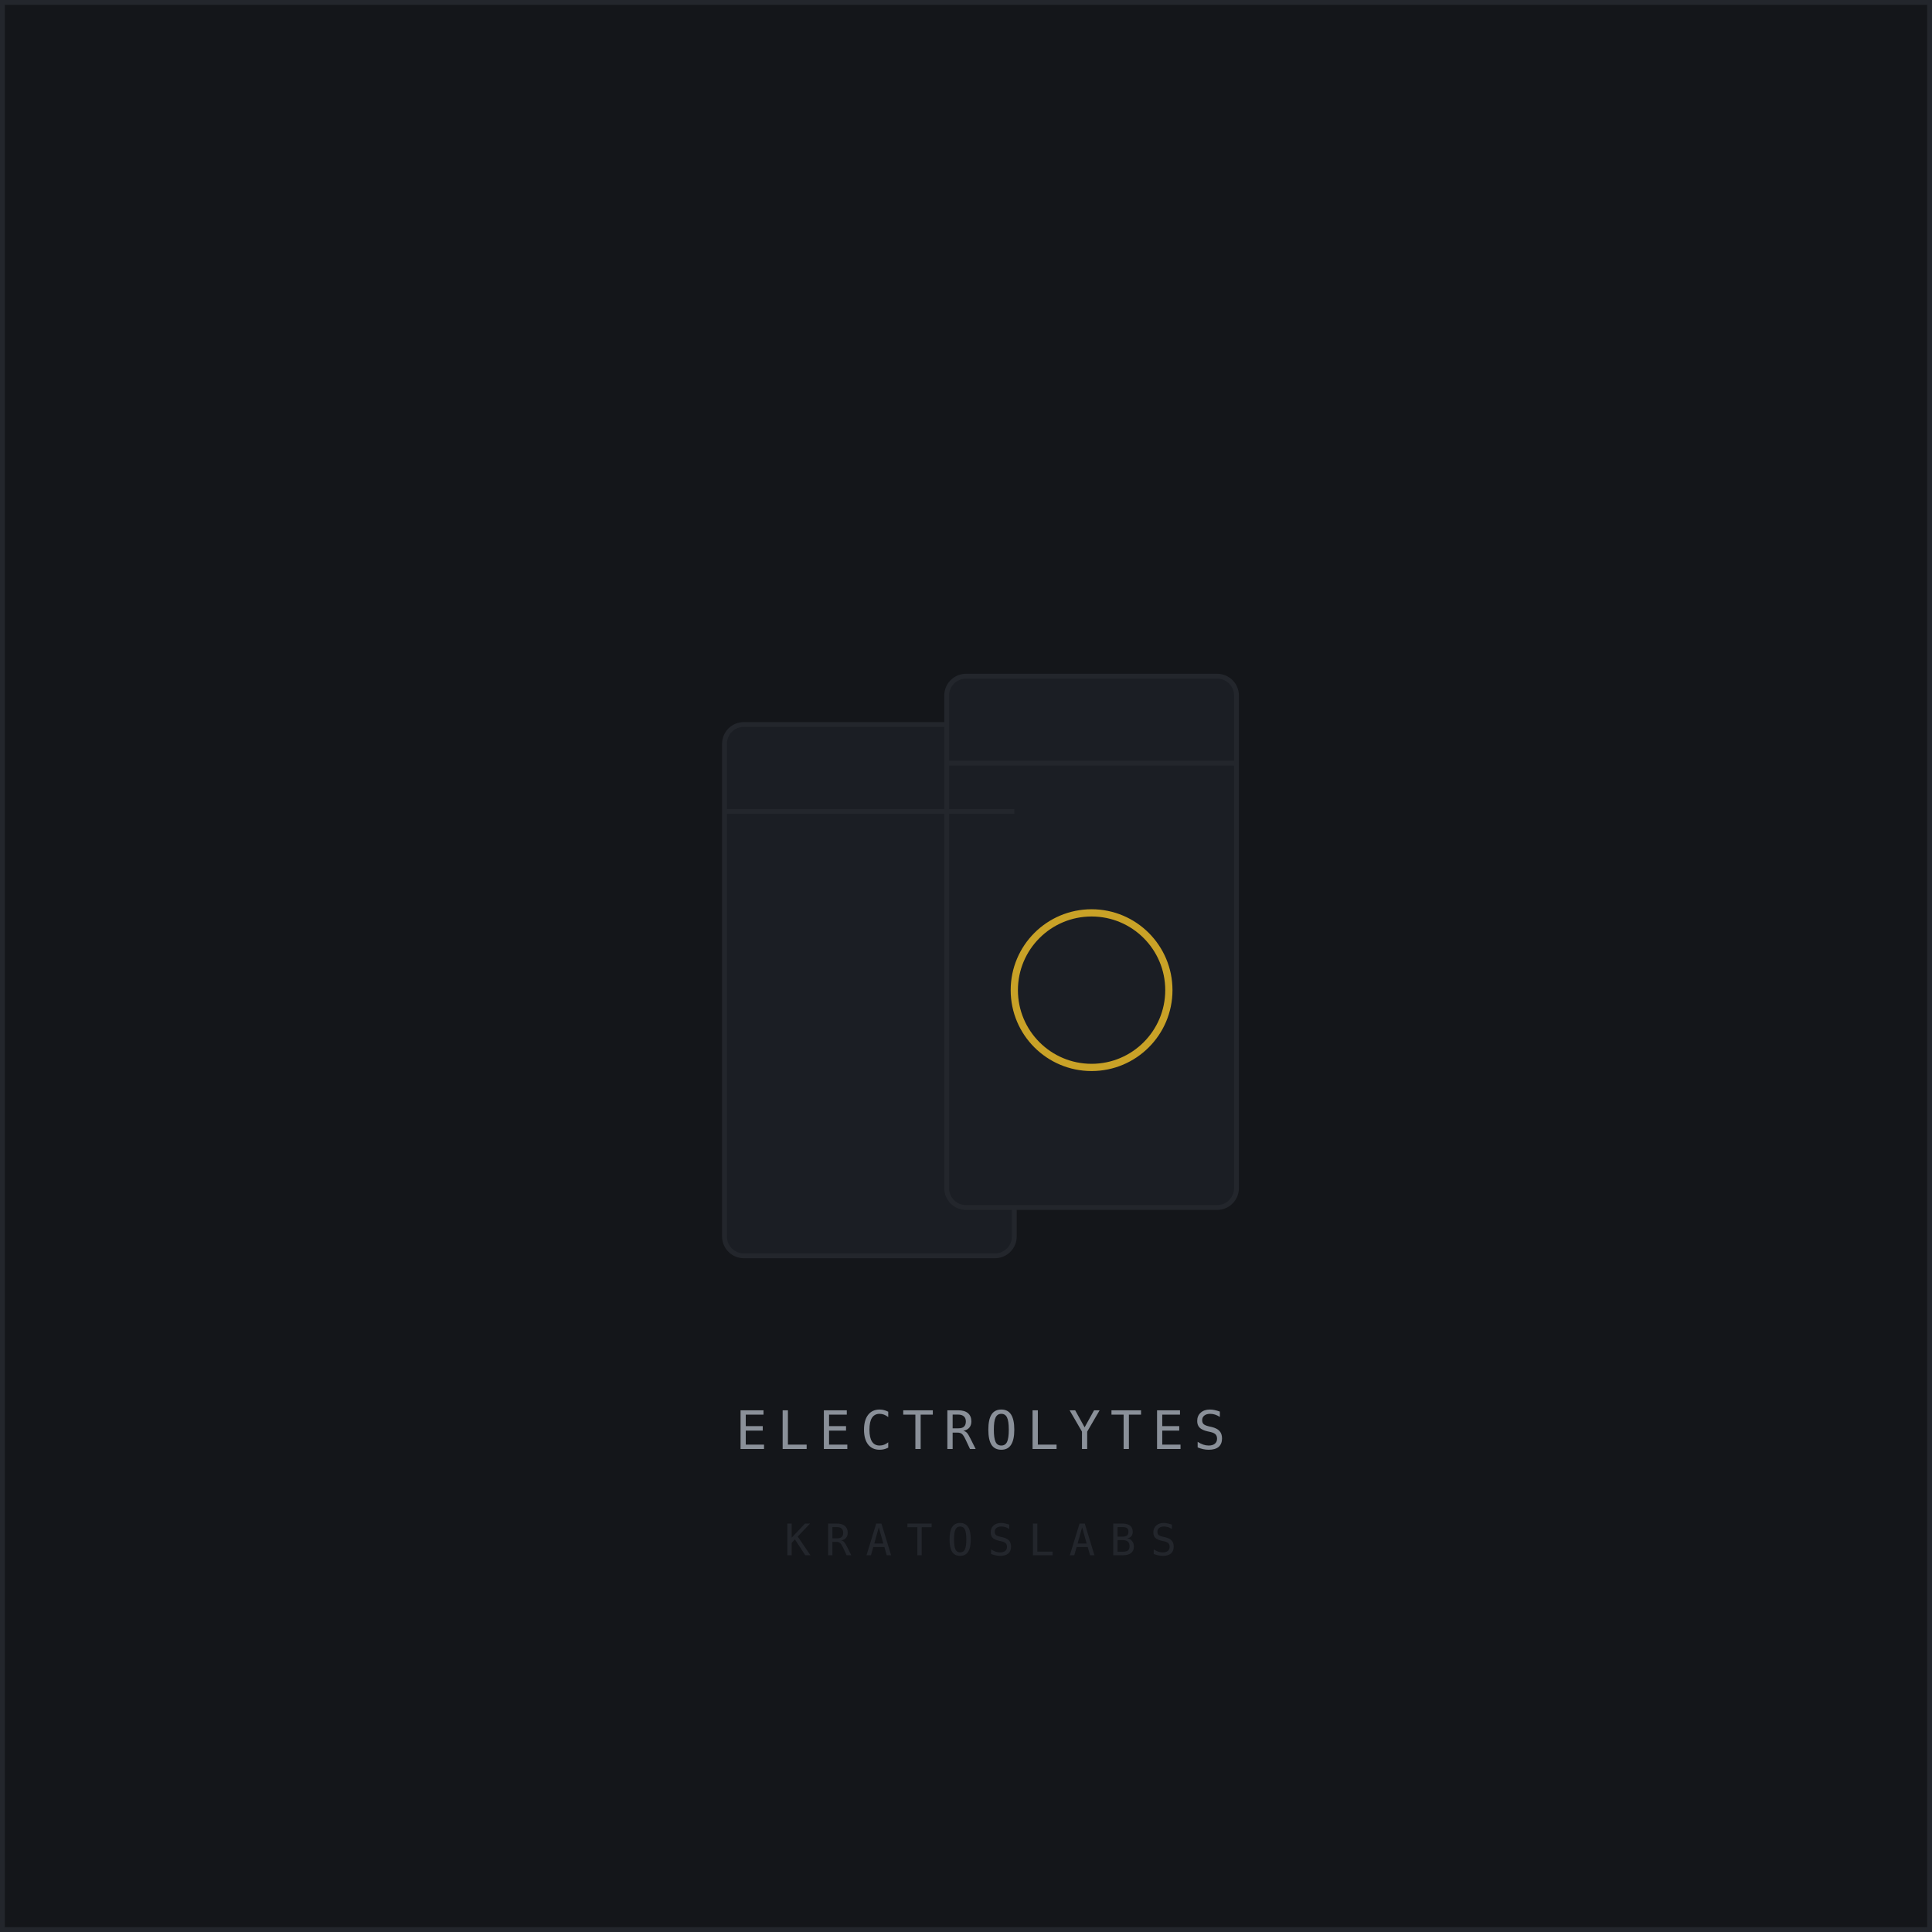
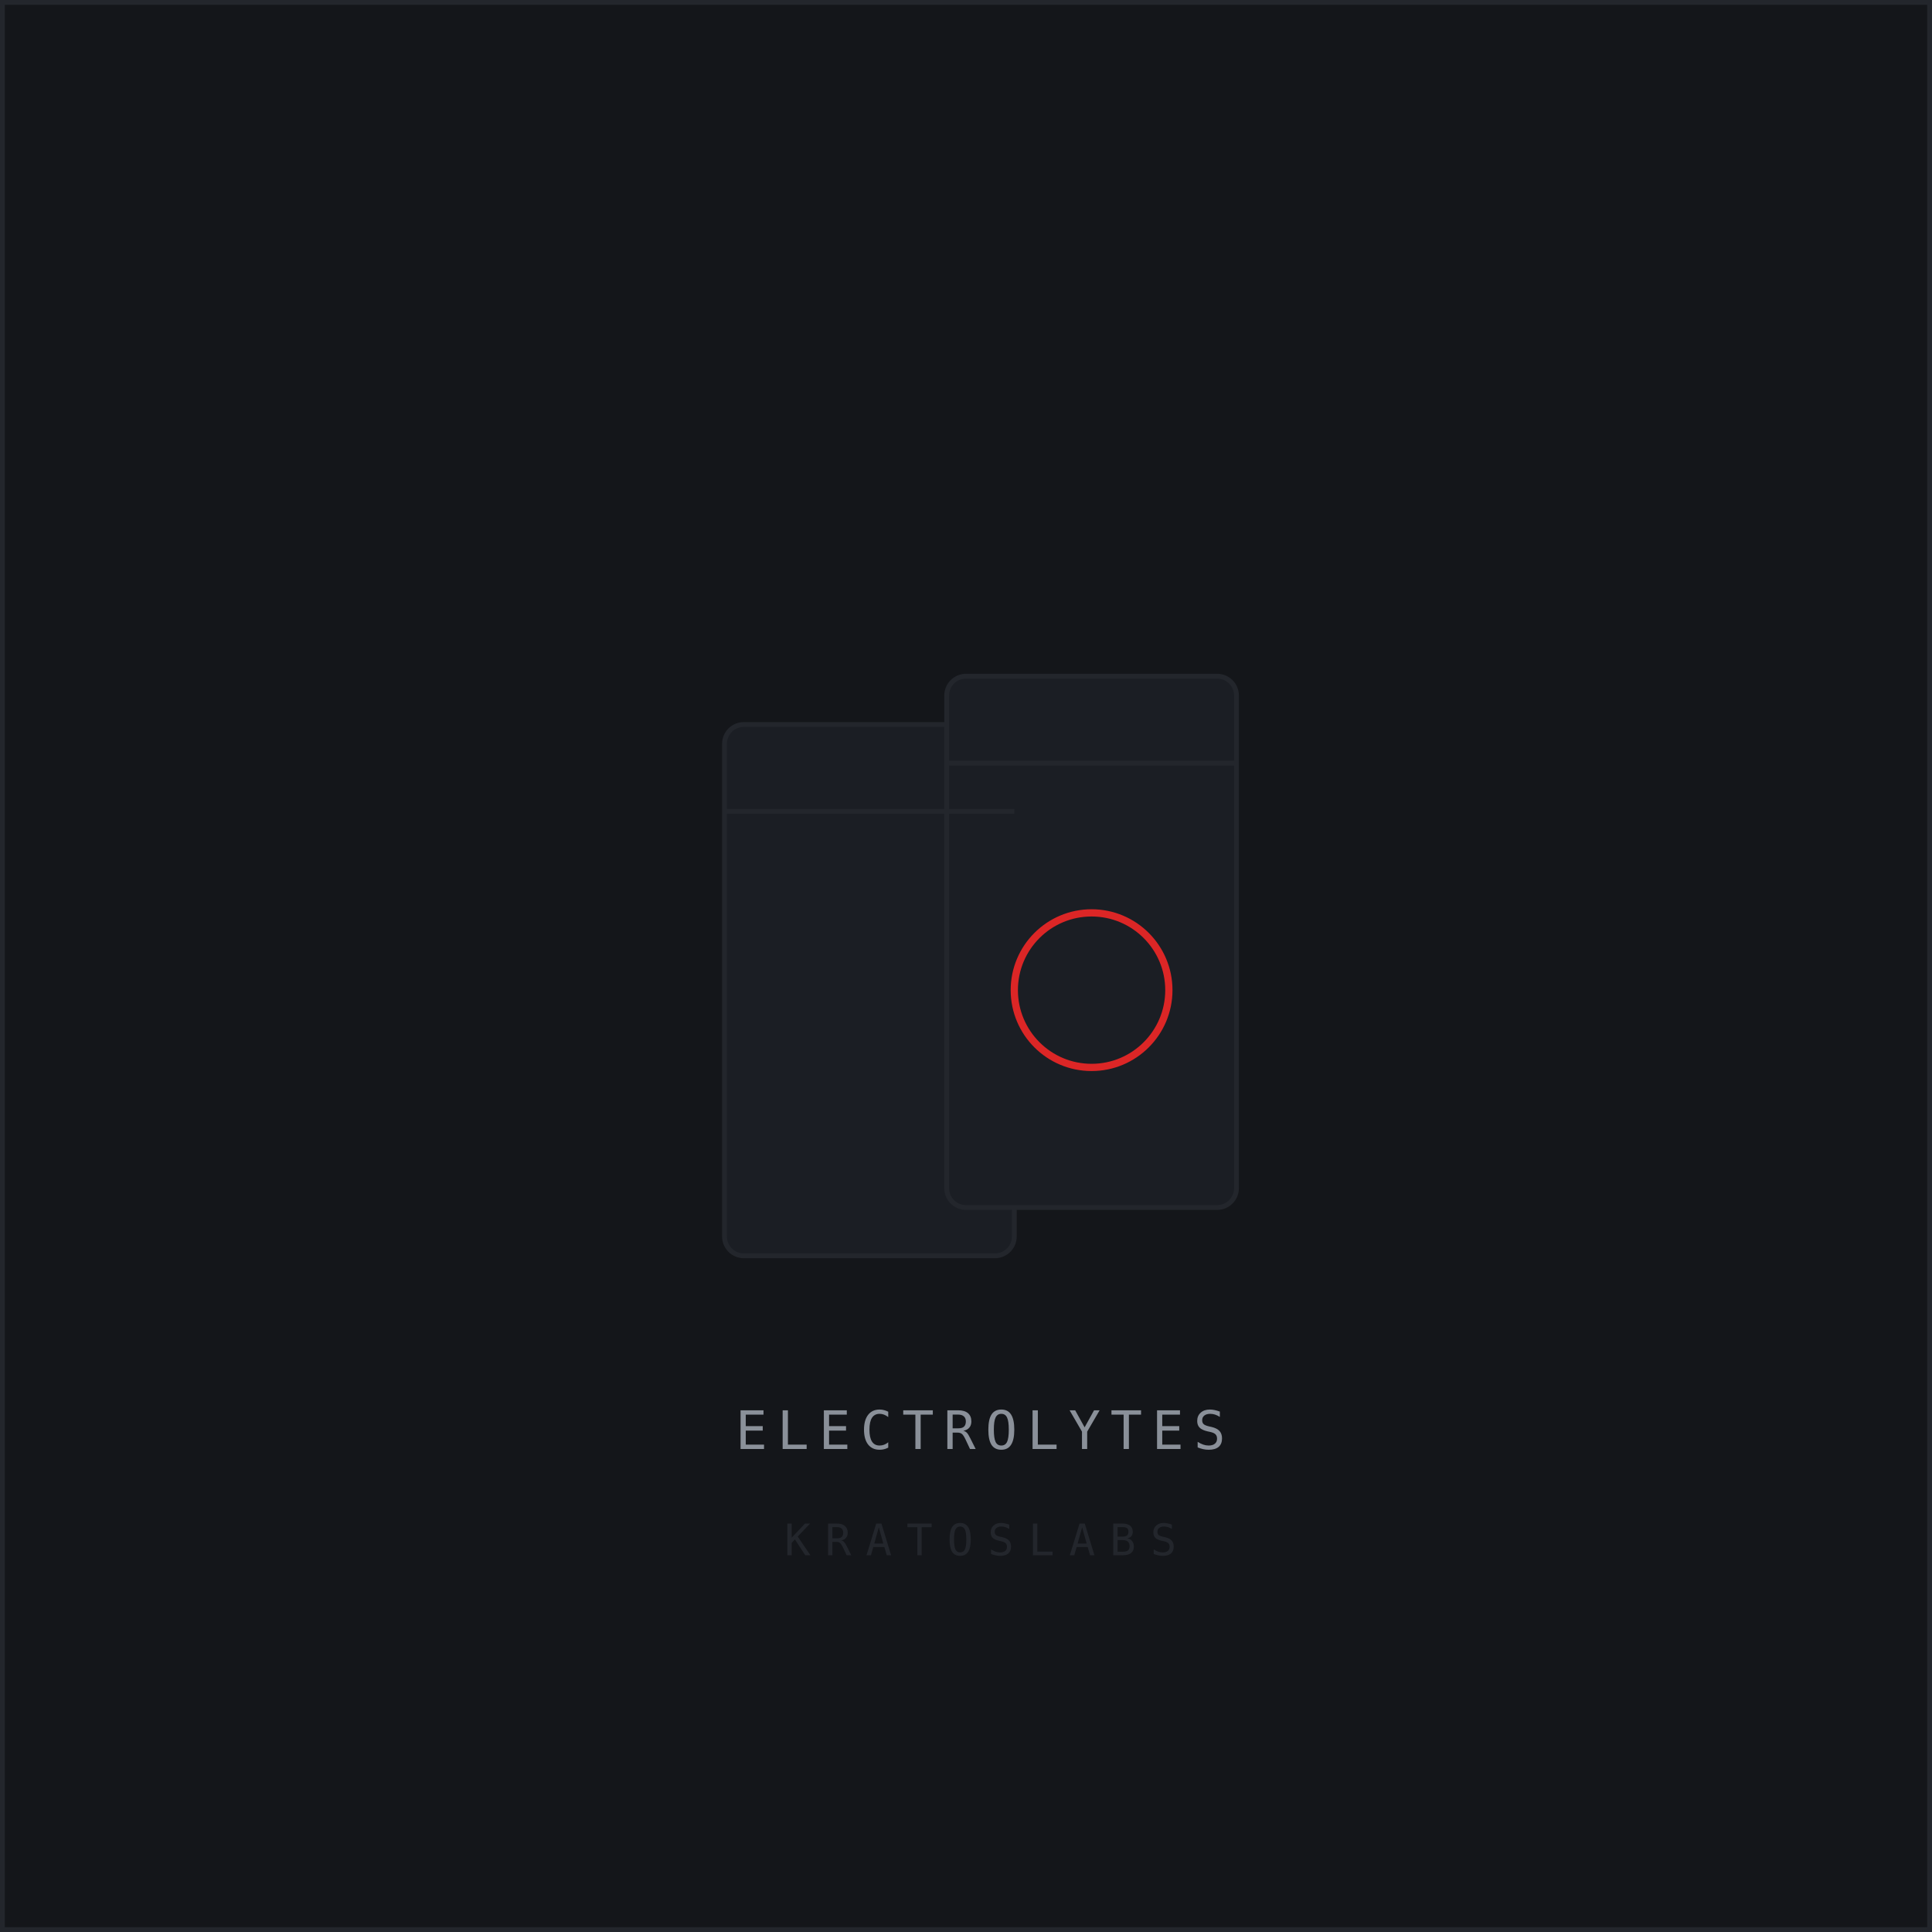
<svg xmlns="http://www.w3.org/2000/svg" viewBox="0 0 400 400" role="img" aria-label="Bustine di elettroliti KratosLabs">
  <rect width="400" height="400" fill="#14161A" />
  <rect x="0.5" y="0.5" width="399" height="399" fill="none" stroke="#23262C" />
  <g stroke="#23262C" fill="#1B1E24">
    <rect x="150" y="150" width="60" height="110" rx="4" />
    <rect x="196" y="140" width="60" height="110" rx="4" />
  </g>
  <path d="M150 168h60M196 158h60" stroke="#23262C" />
-   <circle cx="226" cy="205" r="16" fill="none" stroke="#C9A227" stroke-width="1.5" />
+   <circle cx="226" cy="205" r="16" fill="none" stroke="#DC2626" stroke-width="1.5" />
  <text x="203" y="300" fill="#8A9099" font-family="monospace" font-size="11" text-anchor="middle" letter-spacing="2">ELECTROLYTES</text>
  <text x="203" y="322" fill="#23262C" font-family="monospace" font-size="9" text-anchor="middle" letter-spacing="3">KRATOSLABS</text>
</svg>
